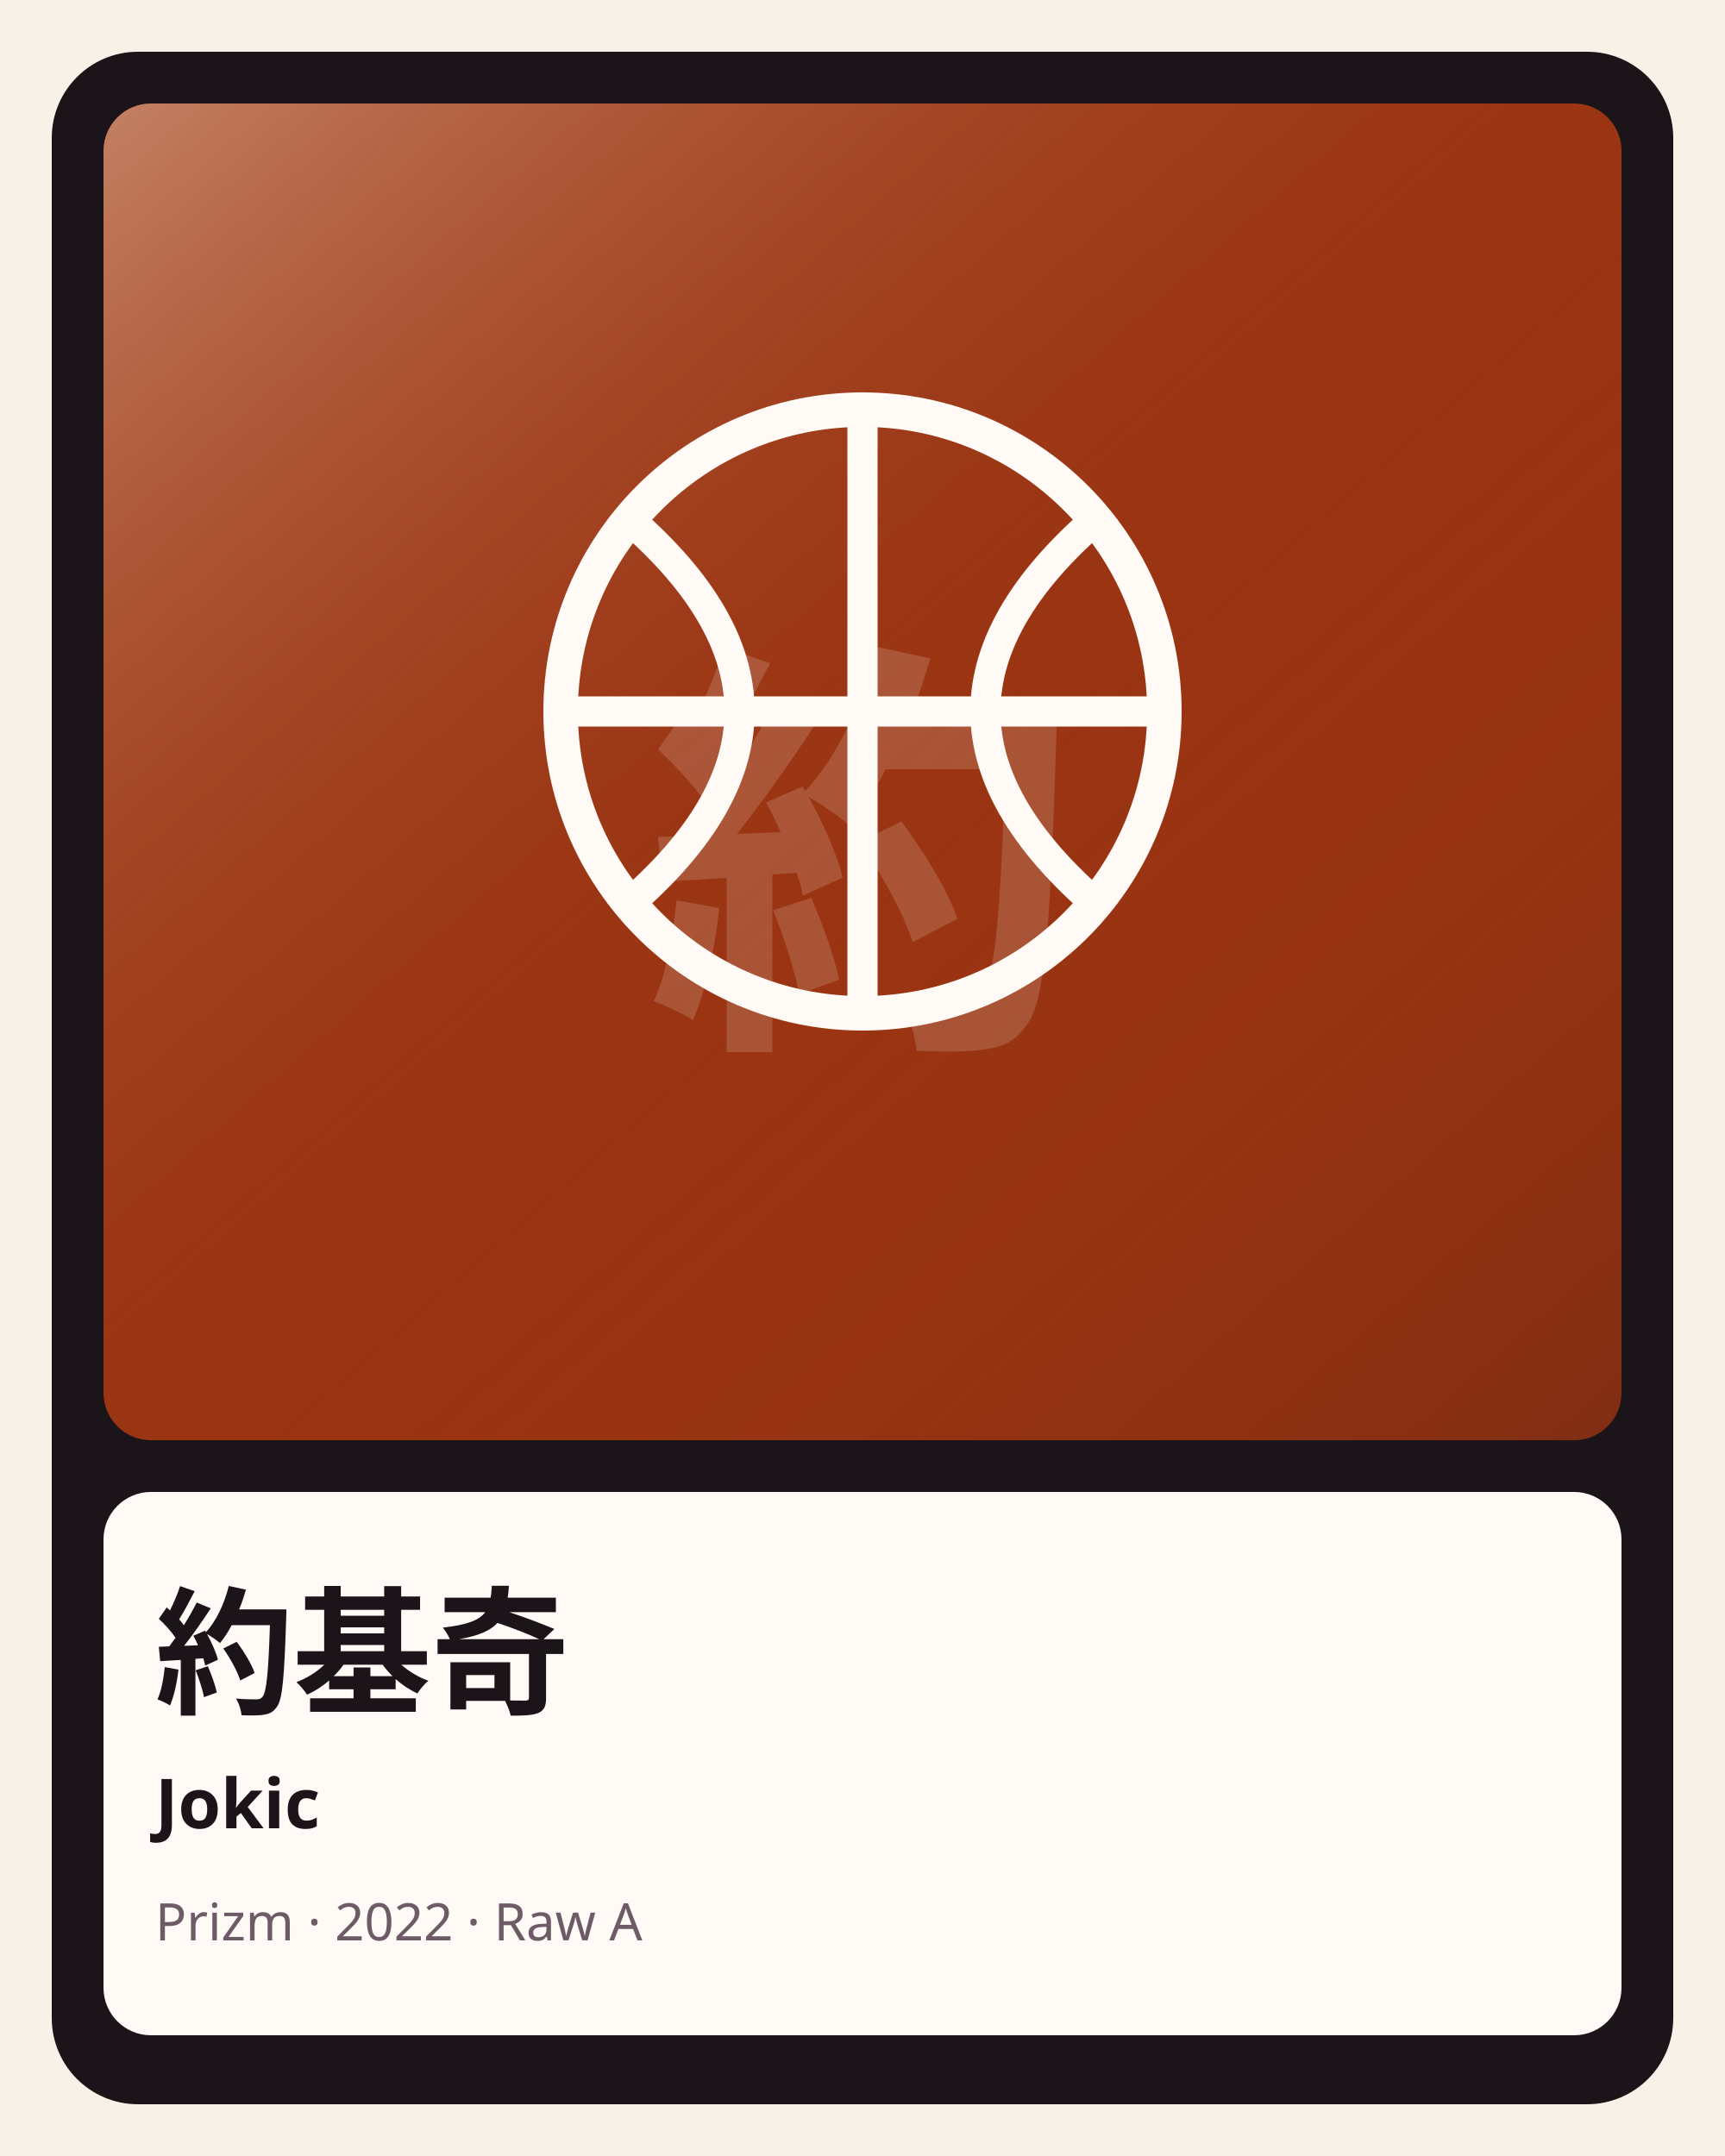
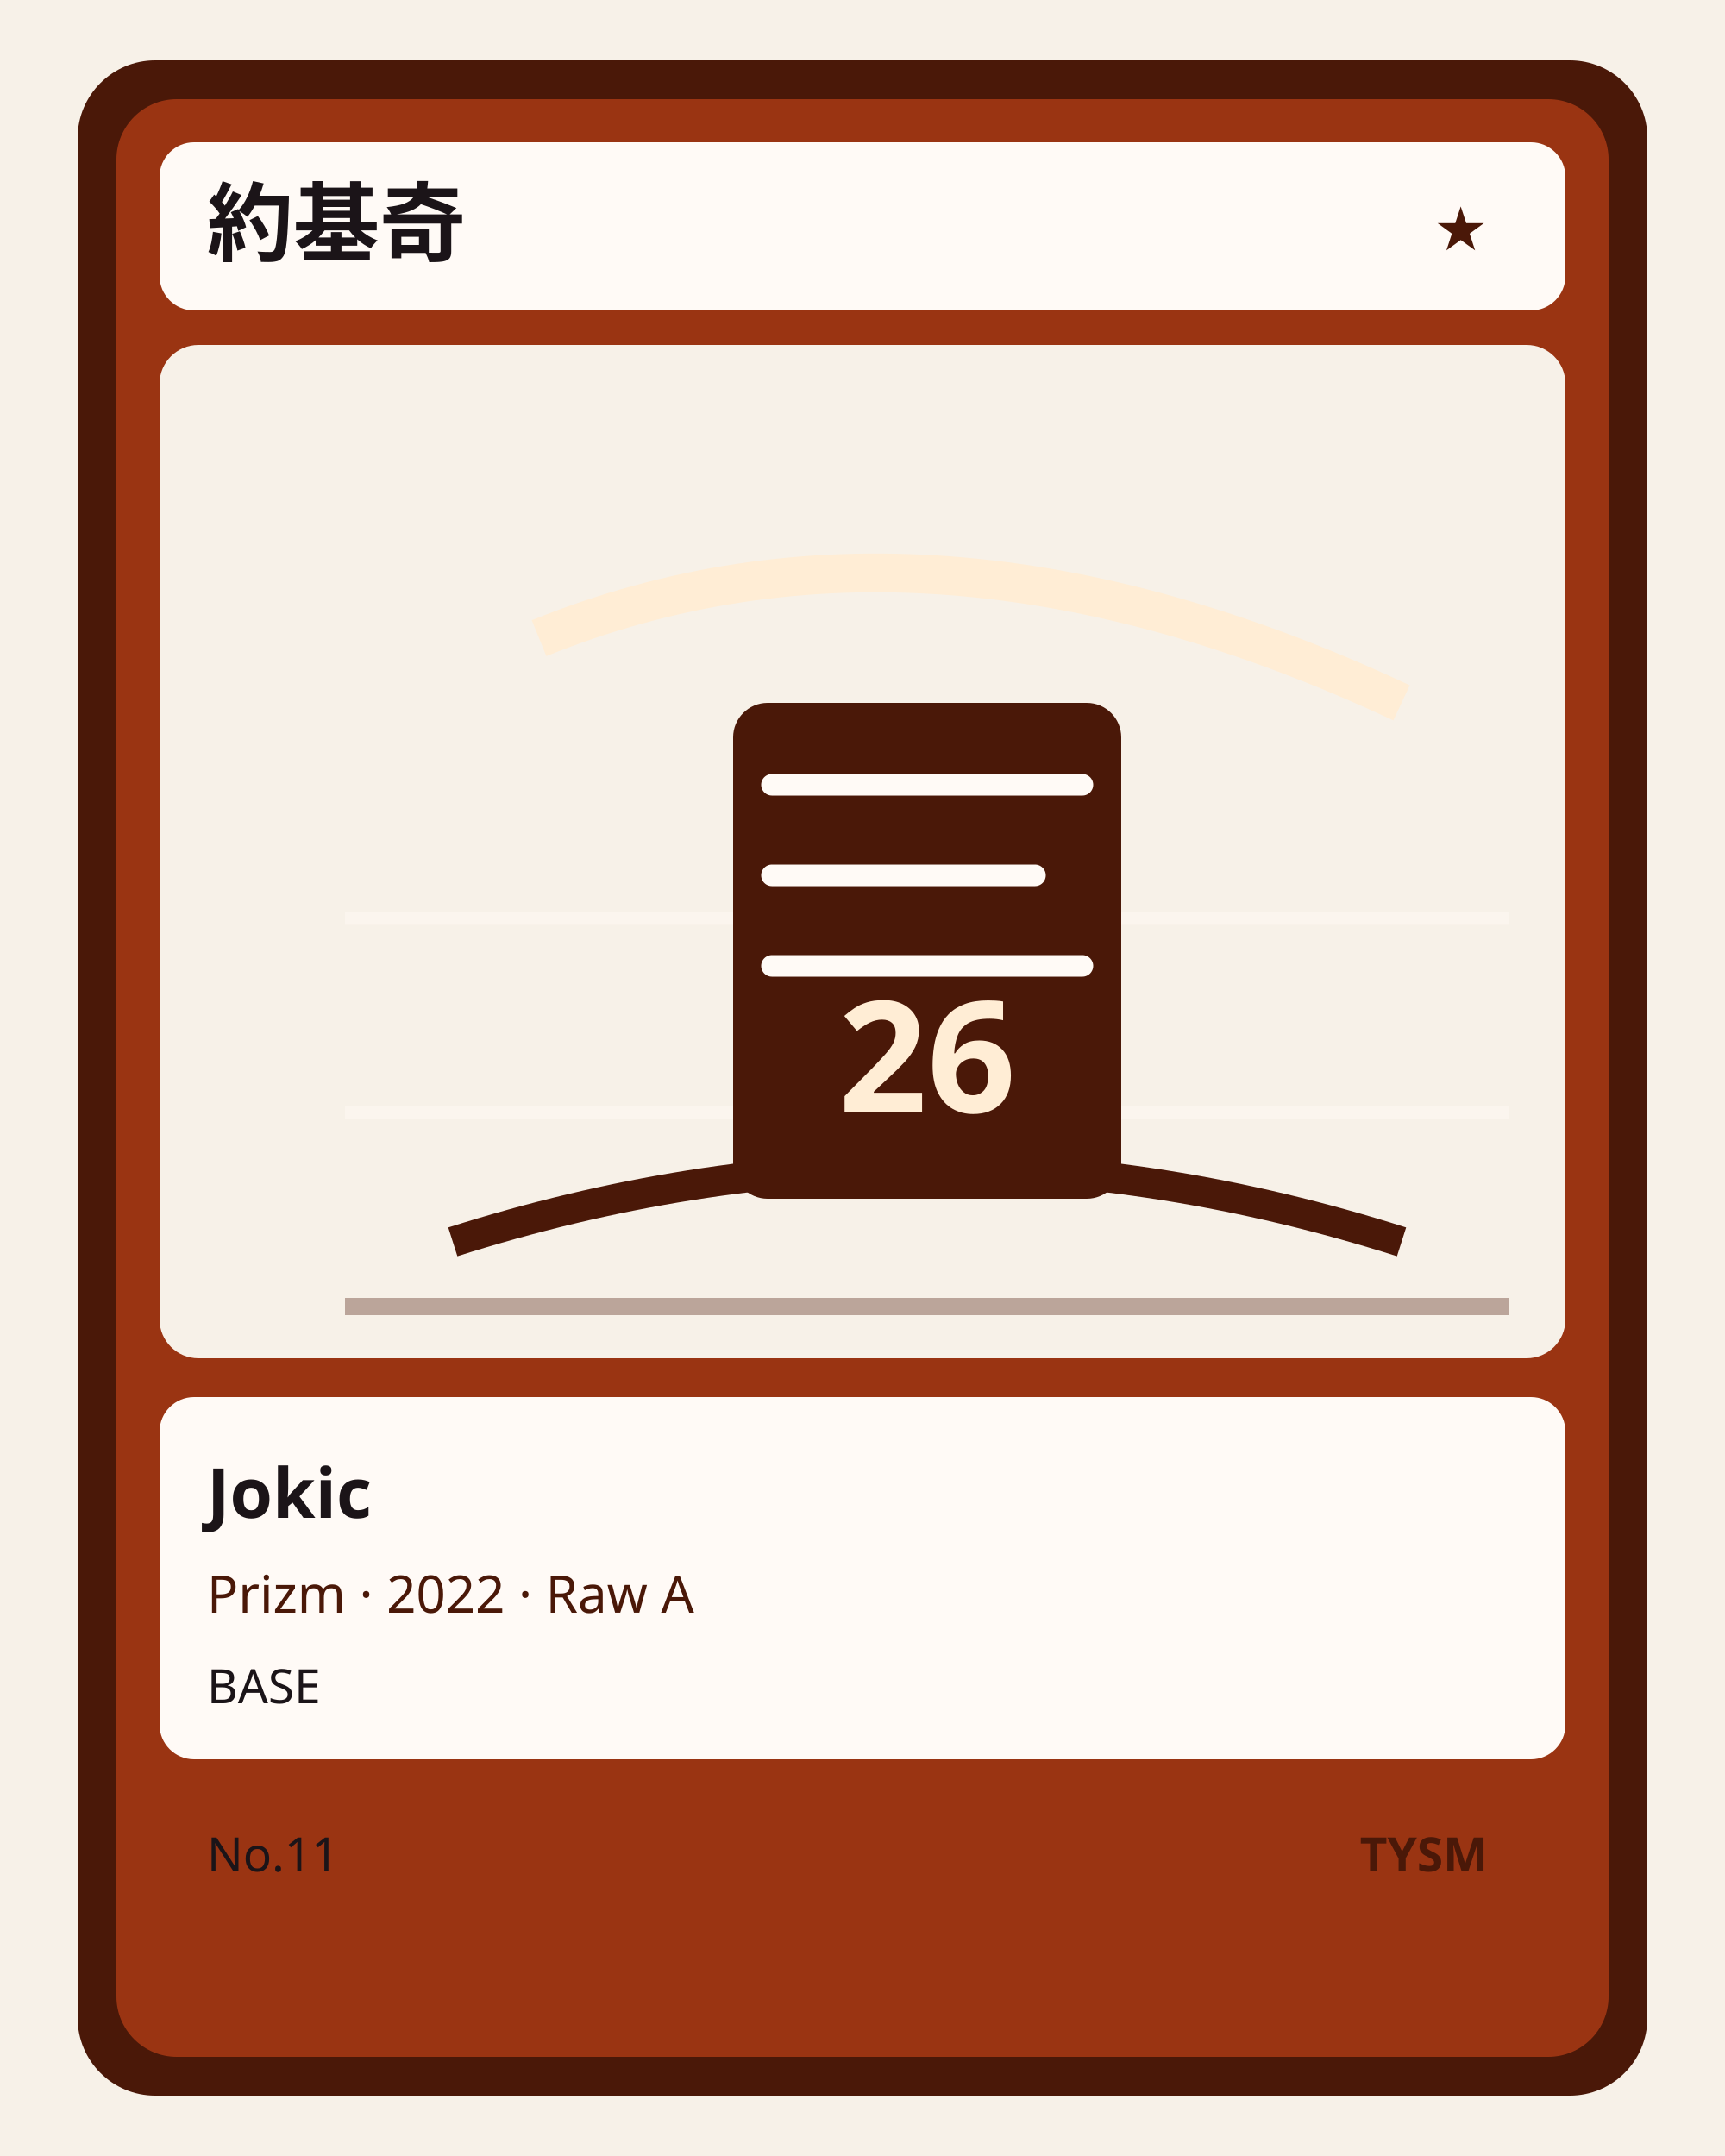
<svg xmlns="http://www.w3.org/2000/svg" width="800" height="1000" viewBox="0 0 800 1000" role="img" aria-label="約基奇 Jokic">
  <rect width="800" height="1000" fill="#f7f1e8" />
-   <rect x="24" y="24" width="752" height="952" rx="40" fill="#1b1418" />
-   <rect x="48" y="48" width="704" height="620" rx="22" fill="#9a3412" />
-   <rect x="48" y="48" width="704" height="620" rx="22" fill="url(#sheen)" />
-   <text x="400" y="470" text-anchor="middle" fill="#fffaf6" fill-opacity="0.16" font-size="200" font-family="ui-sans-serif, system-ui, sans-serif" font-weight="700">約</text>
-   <circle cx="400" cy="330" r="140" fill="none" stroke="#fffaf6" stroke-width="16" />
-   <path d="M260 330 H540 M400 190 V470" stroke="#fffaf6" stroke-width="14" />
-   <path d="M286 236 Q400 330 286 424 M514 236 Q400 330 514 424" fill="none" stroke="#fffaf6" stroke-width="14" />
-   <rect x="48" y="692" width="704" height="252" rx="22" fill="#fffaf6" />
-   <text x="72" y="790" fill="#1b1418" font-size="64" font-family="ui-sans-serif, system-ui, sans-serif" font-weight="700">約基奇</text>
-   <text x="72" y="848" fill="#1b1418" font-size="32" font-family="ui-sans-serif, system-ui, sans-serif" font-weight="600">Jokic</text>
-   <text x="72" y="900" fill="#6d5c66" font-size="24" font-family="ui-sans-serif, system-ui, sans-serif">Prizm · 2022 · Raw A</text>
-   <defs>
-     <linearGradient id="sheen" x1="0" y1="0" x2="1" y2="1">
-       <stop offset="0" stop-color="#ffedd5" stop-opacity="0.42" />
-       <stop offset="0.55" stop-color="#9a3412" stop-opacity="0" />
-       <stop offset="1" stop-color="#1b1418" stop-opacity="0.2" />
-     </linearGradient>
-   </defs>
+   <g>
+     <rect x="36" y="28" width="728" height="944" rx="36" fill="#4a1808" />
+     <rect x="54" y="46" width="692" height="908" rx="28" fill="#9a3412" />
+     <rect x="74" y="66" width="652" height="78" rx="16" fill="#fffaf6" />
+     <text x="96" y="118" fill="#1b1418" font-size="40" font-family="ui-sans-serif, system-ui, sans-serif" font-weight="700">約基奇</text>
+     <text x="690" y="116" text-anchor="end" fill="#4a1808" font-size="28" font-family="ui-sans-serif, system-ui, sans-serif" font-weight="700">★</text>
+     <rect x="74" y="160" width="652" height="470" rx="18" fill="#f7f1e8" />
+     <g transform="translate(90,176)">
+       <path d="M70 430 H610" stroke="#4a1808" stroke-width="8" opacity="0.35" />
+       <path d="M70 250 H610 M70 340 H610" stroke="#fffaf6" stroke-width="6" opacity="0.45" />
+       <path d="M160 120 Q340 47 560 150" fill="none" stroke="#ffedd5" stroke-width="18" />
+       <rect x="250" y="150" width="180" height="230" rx="16" fill="#4a1808" />
+       <path d="M268 188 H412 M268 230 H390 M268 272 H412" stroke="#fffaf6" stroke-width="10" stroke-linecap="round" />
+       <text x="340" y="340" text-anchor="middle" fill="#ffedd5" font-size="72" font-family="ui-sans-serif, system-ui, sans-serif" font-weight="700">26</text>
+       <path d="M120 400 Q340 330 560 400" fill="none" stroke="#4a1808" stroke-width="14" />
+     </g>
+     <rect x="74" y="648" width="652" height="168" rx="16" fill="#fffaf6" />
+     <text x="96" y="704" fill="#1b1418" font-size="32" font-family="ui-sans-serif, system-ui, sans-serif" font-weight="700">Jokic</text>
+     <text x="96" y="748" fill="#4a1808" font-size="24" font-family="ui-sans-serif, system-ui, sans-serif">Prizm · 2022 · Raw A</text>
+     <text x="96" y="790" fill="#1b1418" font-size="22" font-family="ui-sans-serif, system-ui, sans-serif">BASE</text>
+     <text x="96" y="868" fill="#1b1418" font-size="22" font-family="ui-sans-serif, system-ui, sans-serif">No.11</text>
+     <text x="690" y="868" text-anchor="end" fill="#4a1808" font-size="22" font-family="ui-sans-serif, system-ui, sans-serif" font-weight="700">TYSM</text>
+   </g>
</svg>
